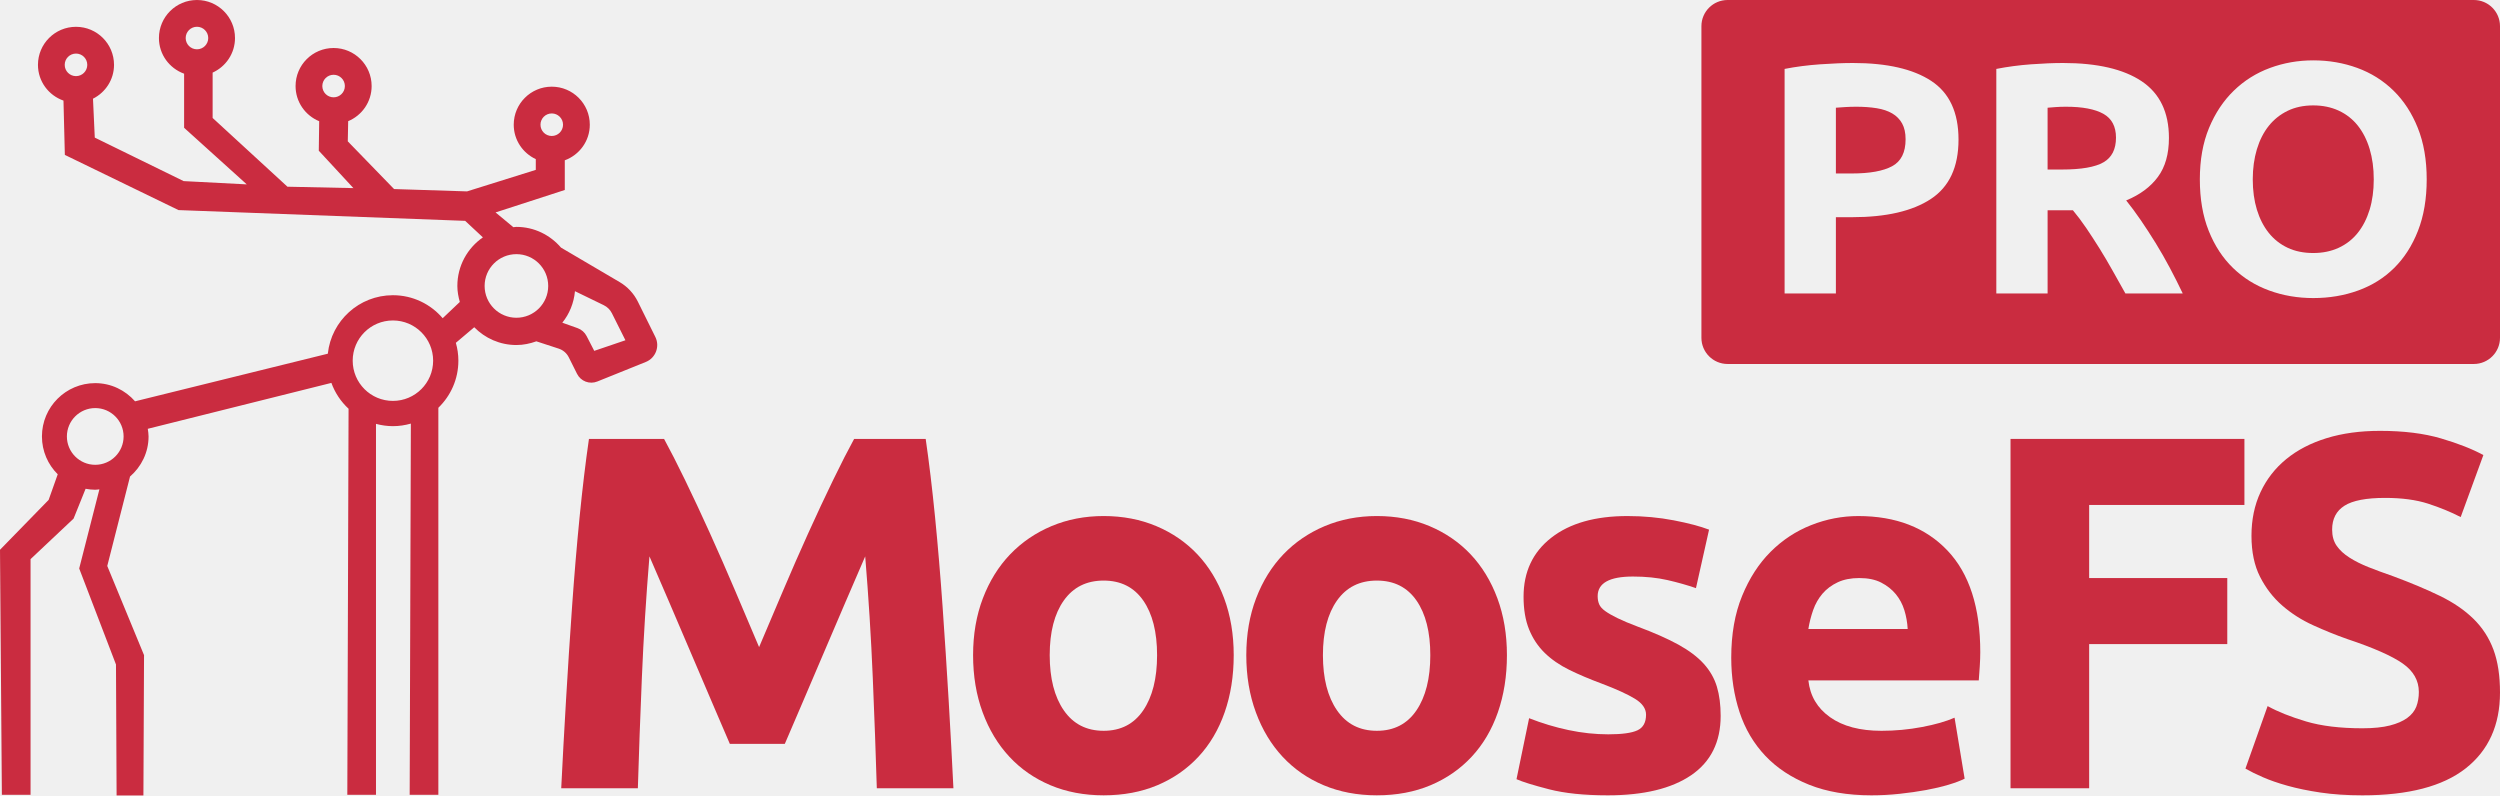
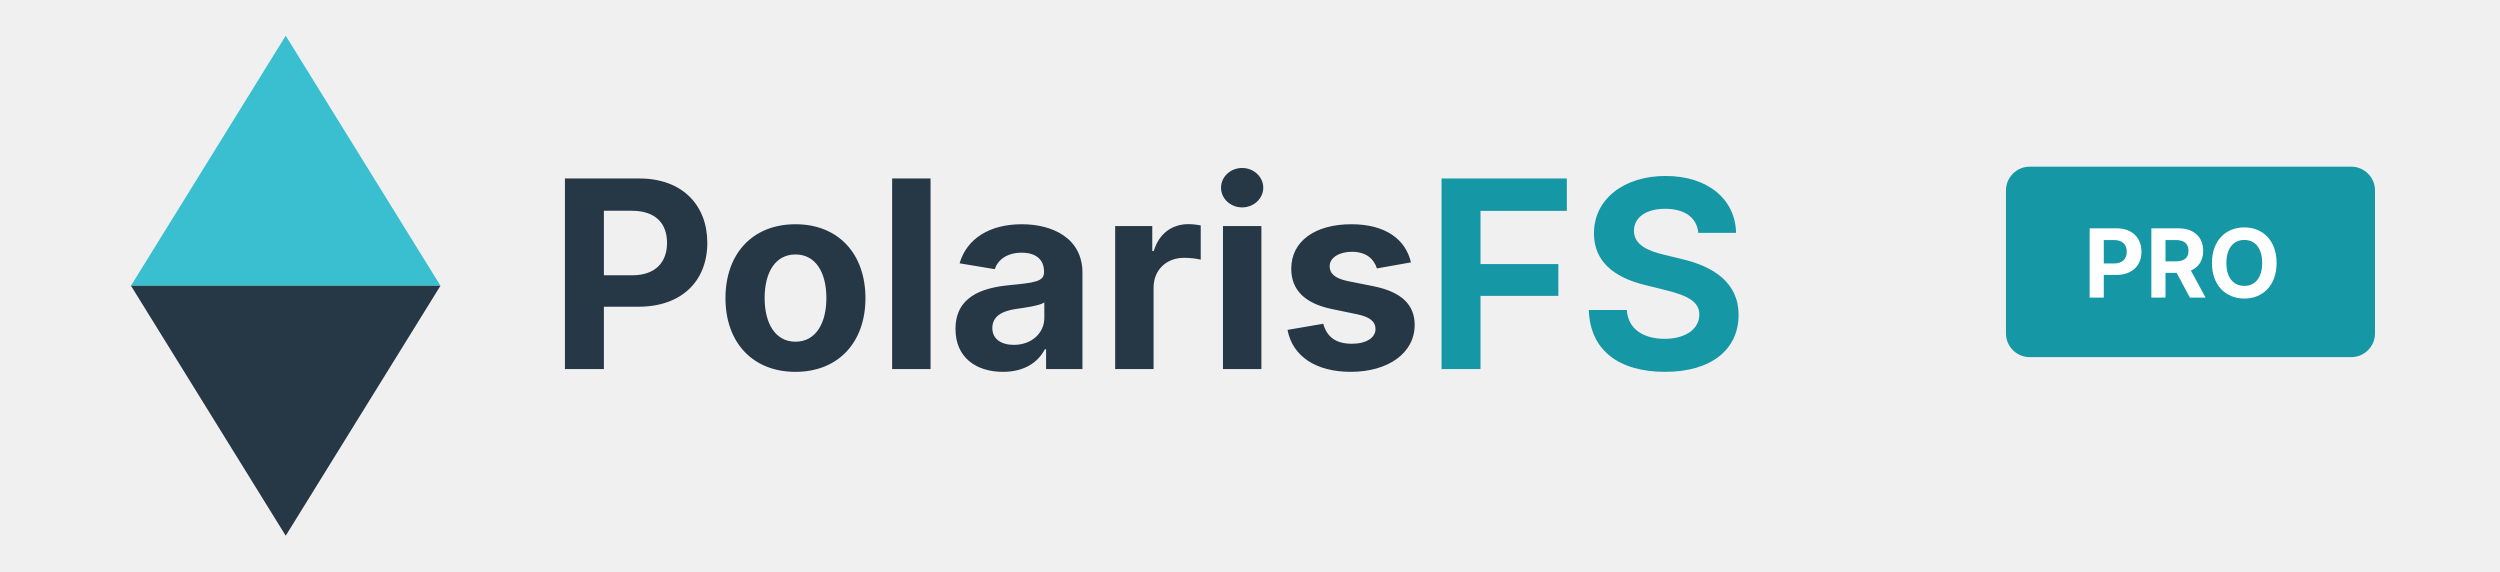
- <svg xmlns="http://www.w3.org/2000/svg" viewBox="0 0 224.924 71.566">
-   <path d="M 53.464 31.567 L 52.777 30.235 C 52.606 29.901 52.313 29.646 51.959 29.52 L 50.592 29.033 C 51.228 28.24 51.633 27.269 51.729 26.198 L 54.317 27.456 C 54.637 27.611 54.897 27.868 55.055 28.187 L 56.269 30.613 L 53.464 31.567 Z M 43.601 25.727 C 43.601 24.147 44.881 22.866 46.461 22.866 C 48.042 22.866 49.322 24.147 49.322 25.727 C 49.322 27.307 48.042 28.588 46.461 28.588 C 44.881 28.588 43.601 27.307 43.601 25.727 M 31.732 32.45 C 31.732 30.452 33.352 28.832 35.35 28.832 C 37.349 28.832 38.969 30.452 38.969 32.45 C 38.969 34.449 37.349 36.069 35.35 36.069 C 33.352 36.069 31.732 34.449 31.732 32.45 M 6.018 39.267 C 6.018 37.858 7.16 36.715 8.569 36.715 C 9.979 36.715 11.12 37.858 11.12 39.267 C 11.12 40.675 9.979 41.818 8.569 41.818 C 7.16 41.818 6.018 40.675 6.018 39.267 M 6.837 4.82 C 7.398 4.82 7.852 5.274 7.852 5.834 C 7.852 6.395 7.398 6.849 6.837 6.849 C 6.277 6.849 5.822 6.395 5.822 5.834 C 5.822 5.274 6.277 4.82 6.837 4.82 M 17.721 2.408 C 18.281 2.408 18.735 2.862 18.735 3.422 C 18.735 3.982 18.281 4.436 17.721 4.436 C 17.16 4.436 16.706 3.982 16.706 3.422 C 16.706 2.862 17.16 2.408 17.721 2.408 M 30.014 6.727 C 30.573 6.727 31.028 7.181 31.028 7.742 C 31.028 8.302 30.573 8.756 30.014 8.756 C 29.453 8.756 28.999 8.302 28.999 7.742 C 28.999 7.181 29.453 6.727 30.014 6.727 M 49.642 10.206 C 50.202 10.206 50.656 10.66 50.656 11.22 C 50.656 11.78 50.202 12.234 49.642 12.234 C 49.081 12.234 48.627 11.78 48.627 11.22 C 48.627 10.66 49.081 10.206 49.642 10.206 M 58.961 30.316 L 57.388 27.14 C 57.024 26.404 56.452 25.791 55.745 25.376 L 50.474 22.277 C 49.499 21.145 48.072 20.413 46.461 20.413 C 46.367 20.413 46.279 20.436 46.187 20.441 L 44.586 19.112 L 50.813 17.093 L 50.813 14.423 C 52.123 13.943 53.064 12.696 53.064 11.22 C 53.064 9.33 51.531 7.798 49.642 7.798 C 47.752 7.798 46.22 9.33 46.22 11.22 C 46.22 12.594 47.035 13.772 48.204 14.316 L 48.204 15.284 L 42.019 17.219 L 35.455 17.009 L 31.29 12.717 L 31.326 10.901 C 32.565 10.386 33.436 9.166 33.436 7.742 C 33.436 5.852 31.903 4.319 30.014 4.319 C 28.123 4.319 26.592 5.852 26.592 7.742 C 26.592 9.172 27.471 10.395 28.717 10.906 L 28.681 13.559 L 31.795 16.924 L 25.862 16.798 L 19.13 10.613 L 19.13 6.533 C 20.315 5.995 21.143 4.808 21.143 3.422 C 21.143 1.532 19.61 0 17.721 0 C 15.83 0 14.299 1.532 14.299 3.422 C 14.299 4.904 15.246 6.153 16.564 6.63 L 16.564 11.497 L 22.201 16.588 L 16.522 16.294 L 8.527 12.38 L 8.366 8.88 C 9.485 8.317 10.259 7.171 10.259 5.834 C 10.259 3.944 8.728 2.412 6.837 2.412 C 4.947 2.412 3.415 3.944 3.415 5.834 C 3.415 7.328 4.377 8.584 5.711 9.051 L 5.834 13.937 L 16.059 18.902 L 41.851 19.87 L 43.446 21.357 C 42.059 22.316 41.148 23.913 41.148 25.727 C 41.148 26.229 41.239 26.706 41.369 27.166 L 39.828 28.629 C 38.748 27.364 37.145 26.56 35.35 26.56 C 32.31 26.56 29.808 28.864 29.494 31.822 L 12.151 36.106 C 11.273 35.11 10.002 34.47 8.569 34.47 C 5.92 34.47 3.773 36.617 3.773 39.267 C 3.773 40.599 4.318 41.803 5.194 42.672 L 4.376 44.975 L 0 49.463 L 0.168 71.51 L 2.749 71.51 L 2.749 50.304 L 6.62 46.658 L 7.701 43.976 C 7.984 44.027 8.272 44.063 8.569 44.063 C 8.697 44.063 8.818 44.035 8.943 44.025 L 7.125 51.146 L 10.435 59.785 L 10.49 71.566 L 12.903 71.566 L 12.959 58.943 L 9.65 50.921 L 11.699 42.874 C 12.712 41.995 13.366 40.713 13.366 39.267 C 13.366 39.031 13.329 38.805 13.297 38.579 L 29.815 34.449 C 30.139 35.346 30.673 36.14 31.36 36.774 L 31.248 71.51 L 33.828 71.51 L 33.828 38.135 C 34.315 38.265 34.823 38.341 35.35 38.341 C 35.911 38.341 36.451 38.257 36.965 38.111 L 36.858 71.51 L 39.439 71.51 L 39.439 36.686 C 40.548 35.614 41.24 34.114 41.24 32.45 C 41.24 31.892 41.158 31.355 41.013 30.843 L 42.668 29.442 C 43.633 30.427 44.974 31.042 46.461 31.042 C 47.095 31.042 47.693 30.912 48.256 30.709 L 50.268 31.366 C 50.661 31.494 50.987 31.775 51.172 32.146 L 51.916 33.633 C 52.251 34.304 53.045 34.605 53.74 34.324 L 58.104 32.566 C 58.99 32.208 59.385 31.172 58.961 30.316" style="fill-opacity: 1; fill: rgba(197, 19, 41, 0.88);" />
-   <path d="M 59.746 39.489 C 60.291 40.487 60.92 41.719 61.633 43.185 C 62.345 44.653 63.088 46.24 63.861 47.947 C 64.634 49.656 65.399 51.403 66.158 53.186 C 66.915 54.97 67.628 56.649 68.295 58.22 C 68.962 56.649 69.674 54.97 70.433 53.186 C 71.189 51.403 71.955 49.656 72.728 47.947 C 73.502 46.24 74.244 44.653 74.957 43.185 C 75.669 41.719 76.299 40.487 76.845 39.489 L 83.284 39.489 C 83.587 41.575 83.866 43.911 84.124 46.496 C 84.38 49.082 84.607 51.773 84.804 54.57 C 85 57.366 85.182 60.171 85.349 62.983 C 85.514 65.795 85.658 68.441 85.779 70.92 L 78.886 70.92 C 78.795 67.866 78.674 64.54 78.522 60.942 C 78.371 57.344 78.143 53.716 77.842 50.057 C 77.296 51.326 76.689 52.733 76.022 54.275 C 75.354 55.817 74.695 57.359 74.043 58.901 C 73.391 60.443 72.762 61.917 72.155 63.323 C 71.549 64.729 71.032 65.931 70.608 66.928 L 65.664 66.928 C 65.239 65.931 64.724 64.729 64.117 63.323 C 63.511 61.917 62.881 60.443 62.228 58.901 C 61.577 57.359 60.917 55.817 60.25 54.275 C 59.583 52.733 58.976 51.326 58.431 50.057 C 58.128 53.716 57.901 57.344 57.75 60.942 C 57.599 64.54 57.478 67.866 57.388 70.92 L 50.493 70.92 C 50.614 68.441 50.758 65.795 50.925 62.983 C 51.09 60.171 51.271 57.366 51.469 54.57 C 51.665 51.773 51.892 49.082 52.148 46.496 C 52.405 43.911 52.685 41.575 52.988 39.489 L 59.746 39.489 Z" style="fill-opacity: 1; fill: rgba(197, 19, 41, 0.88);" />
-   <path d="M 104.102 58.946 C 104.102 56.86 103.686 55.22 102.855 54.025 C 102.023 52.831 100.836 52.234 99.294 52.234 C 97.752 52.234 96.558 52.831 95.711 54.025 C 94.865 55.22 94.442 56.86 94.442 58.946 C 94.442 61.032 94.865 62.688 95.711 63.912 C 96.558 65.137 97.752 65.749 99.294 65.749 C 100.836 65.749 102.023 65.137 102.855 63.912 C 103.686 62.688 104.102 61.032 104.102 58.946 M 110.997 58.946 C 110.997 60.821 110.724 62.537 110.18 64.094 C 109.635 65.652 108.849 66.982 107.822 68.085 C 106.793 69.189 105.561 70.043 104.125 70.648 C 102.689 71.252 101.079 71.554 99.294 71.554 C 97.54 71.554 95.946 71.252 94.51 70.648 C 93.074 70.043 91.841 69.189 90.814 68.085 C 89.786 66.982 88.984 65.652 88.41 64.094 C 87.835 62.537 87.548 60.821 87.548 58.946 C 87.548 57.071 87.843 55.363 88.432 53.821 C 89.022 52.279 89.838 50.964 90.881 49.875 C 91.924 48.787 93.164 47.941 94.601 47.335 C 96.037 46.731 97.601 46.428 99.294 46.428 C 101.018 46.428 102.598 46.731 104.035 47.335 C 105.47 47.941 106.703 48.787 107.731 49.875 C 108.758 50.964 109.56 52.279 110.134 53.821 C 110.708 55.363 110.997 57.071 110.997 58.946" style="fill-opacity: 1; fill: rgba(197, 19, 41, 0.88);" />
-   <path d="M 128.684 58.946 C 128.684 56.86 128.268 55.22 127.437 54.025 C 126.605 52.831 125.418 52.234 123.876 52.234 C 122.334 52.234 121.139 52.831 120.293 54.025 C 119.447 55.22 119.023 56.86 119.023 58.946 C 119.023 61.032 119.447 62.688 120.293 63.912 C 121.139 65.137 122.334 65.749 123.876 65.749 C 125.418 65.749 126.605 65.137 127.437 63.912 C 128.268 62.688 128.684 61.032 128.684 58.946 M 135.578 58.946 C 135.578 60.821 135.305 62.537 134.761 64.094 C 134.217 65.652 133.43 66.982 132.403 68.085 C 131.374 69.189 130.142 70.043 128.706 70.648 C 127.27 71.252 125.66 71.554 123.876 71.554 C 122.122 71.554 120.527 71.252 119.091 70.648 C 117.655 70.043 116.422 69.189 115.395 68.085 C 114.367 66.982 113.565 65.652 112.992 64.094 C 112.416 62.537 112.129 60.821 112.129 58.946 C 112.129 57.071 112.424 55.363 113.014 53.821 C 113.604 52.279 114.42 50.964 115.463 49.875 C 116.506 48.787 117.746 47.941 119.182 47.335 C 120.618 46.731 122.183 46.428 123.876 46.428 C 125.6 46.428 127.179 46.731 128.616 47.335 C 130.051 47.941 131.284 48.787 132.312 49.875 C 133.339 50.964 134.141 52.279 134.716 53.821 C 135.29 55.363 135.578 57.071 135.578 58.946" style="fill-opacity: 1; fill: rgba(197, 19, 41, 0.88);" />
-   <path d="M 144.693 66.067 C 145.932 66.067 146.809 65.947 147.324 65.704 C 147.838 65.463 148.094 64.994 148.094 64.298 C 148.094 63.754 147.761 63.278 147.097 62.87 C 146.431 62.462 145.419 62.001 144.058 61.486 C 143 61.094 142.04 60.686 141.178 60.262 C 140.316 59.838 139.583 59.332 138.978 58.742 C 138.374 58.153 137.905 57.45 137.573 56.633 C 137.24 55.817 137.074 54.835 137.074 53.685 C 137.074 51.448 137.905 49.679 139.568 48.379 C 141.23 47.079 143.514 46.429 146.417 46.429 C 147.868 46.429 149.258 46.558 150.589 46.814 C 151.92 47.071 152.977 47.351 153.764 47.653 L 152.585 52.914 C 151.798 52.642 150.944 52.4 150.022 52.189 C 149.099 51.978 148.064 51.871 146.916 51.871 C 144.798 51.871 143.741 52.461 143.741 53.64 C 143.741 53.912 143.786 54.154 143.877 54.366 C 143.967 54.578 144.149 54.782 144.421 54.978 C 144.693 55.175 145.063 55.388 145.532 55.616 C 146.001 55.845 146.598 56.096 147.324 56.37 C 148.804 56.919 150.029 57.461 150.998 57.993 C 151.964 58.527 152.728 59.103 153.288 59.721 C 153.847 60.34 154.24 61.026 154.467 61.78 C 154.694 62.534 154.807 63.41 154.807 64.404 C 154.807 66.758 153.922 68.538 152.154 69.745 C 150.385 70.951 147.882 71.555 144.648 71.555 C 142.531 71.555 140.77 71.374 139.364 71.011 C 137.958 70.648 136.983 70.346 136.439 70.104 L 137.573 64.616 C 138.721 65.069 139.9 65.425 141.11 65.682 C 142.319 65.939 143.514 66.067 144.693 66.067" style="fill-opacity: 1; fill: rgba(197, 19, 41, 0.88);" />
-   <path d="M 171.633 56.588 C 171.603 56.014 171.504 55.454 171.338 54.91 C 171.172 54.366 170.914 53.882 170.568 53.459 C 170.219 53.036 169.78 52.688 169.252 52.416 C 168.723 52.143 168.065 52.007 167.279 52.007 C 166.523 52.007 165.873 52.136 165.329 52.393 C 164.784 52.65 164.331 52.99 163.968 53.413 C 163.606 53.837 163.325 54.328 163.129 54.887 C 162.932 55.447 162.789 56.014 162.698 56.588 L 171.633 56.588 Z M 155.759 59.173 C 155.759 57.057 156.084 55.205 156.735 53.617 C 157.384 52.03 158.238 50.708 159.297 49.649 C 160.355 48.591 161.571 47.789 162.947 47.245 C 164.323 46.701 165.737 46.429 167.189 46.429 C 170.574 46.429 173.25 47.465 175.216 49.535 C 177.181 51.607 178.164 54.653 178.164 58.674 C 178.164 59.067 178.149 59.499 178.118 59.967 C 178.088 60.436 178.058 60.851 178.029 61.214 L 162.698 61.214 C 162.849 62.605 163.499 63.709 164.649 64.525 C 165.797 65.341 167.339 65.75 169.275 65.75 C 170.514 65.75 171.731 65.636 172.926 65.409 C 174.12 65.183 175.095 64.903 175.851 64.57 L 176.758 70.058 C 176.396 70.24 175.911 70.421 175.307 70.603 C 174.701 70.784 174.029 70.942 173.288 71.079 C 172.547 71.215 171.754 71.328 170.907 71.419 C 170.061 71.51 169.214 71.555 168.367 71.555 C 166.221 71.555 164.354 71.237 162.767 70.603 C 161.179 69.967 159.863 69.099 158.82 67.995 C 157.778 66.891 157.006 65.584 156.507 64.071 C 156.009 62.56 155.759 60.927 155.759 59.173" style="fill-opacity: 1; fill: rgba(197, 19, 41, 0.88);" />
-   <path d="M 180.886 70.92 L 180.886 39.489 L 201.93 39.489 L 201.93 45.431 L 187.961 45.431 L 187.961 52.007 L 200.388 52.007 L 200.388 57.949 L 187.961 57.949 L 187.961 70.92 L 180.886 70.92 Z" style="fill-opacity: 1; fill: rgba(197, 19, 41, 0.88);" />
-   <path d="M 212.542 65.523 C 213.54 65.523 214.363 65.44 215.015 65.273 C 215.664 65.107 216.186 64.881 216.579 64.593 C 216.972 64.306 217.243 63.966 217.396 63.573 C 217.546 63.18 217.622 62.741 217.622 62.257 C 217.622 61.23 217.138 60.375 216.171 59.695 C 215.203 59.015 213.54 58.282 211.182 57.495 C 210.153 57.132 209.125 56.717 208.098 56.248 C 207.069 55.779 206.147 55.19 205.331 54.479 C 204.515 53.769 203.85 52.907 203.335 51.894 C 202.821 50.881 202.564 49.649 202.564 48.197 C 202.564 46.746 202.837 45.439 203.381 44.274 C 203.925 43.111 204.696 42.12 205.694 41.304 C 206.691 40.487 207.9 39.86 209.322 39.421 C 210.743 38.983 212.346 38.764 214.13 38.764 C 216.246 38.764 218.075 38.99 219.617 39.444 C 221.16 39.898 222.43 40.397 223.428 40.941 L 221.387 46.52 C 220.509 46.066 219.534 45.666 218.461 45.317 C 217.388 44.97 216.095 44.796 214.583 44.796 C 212.89 44.796 211.673 45.03 210.933 45.499 C 210.191 45.968 209.821 46.686 209.821 47.653 C 209.821 48.228 209.957 48.712 210.229 49.105 C 210.501 49.498 210.887 49.853 211.386 50.17 C 211.885 50.488 212.459 50.775 213.109 51.032 C 213.759 51.289 214.477 51.554 215.264 51.826 C 216.896 52.431 218.317 53.028 219.527 53.617 C 220.736 54.207 221.741 54.895 222.543 55.681 C 223.344 56.467 223.941 57.39 224.335 58.447 C 224.728 59.506 224.924 60.791 224.924 62.303 C 224.924 65.236 223.896 67.511 221.84 69.128 C 219.783 70.746 216.685 71.555 212.542 71.555 C 211.151 71.555 209.896 71.471 208.778 71.306 C 207.659 71.139 206.669 70.935 205.808 70.693 C 204.945 70.452 204.204 70.194 203.585 69.922 C 202.965 69.65 202.443 69.394 202.021 69.151 L 204.016 63.527 C 204.952 64.042 206.109 64.502 207.485 64.911 C 208.861 65.319 210.547 65.523 212.542 65.523" style="fill-opacity: 1; fill: rgba(197, 19, 41, 0.88);" />
-   <g transform="matrix(1, 0, 0, -1, -110.41, 86.856)">
-     <path d="M 299.647 76.618 C 298.887 77.041 297.768 77.254 296.289 77.254 C 295.954 77.254 295.653 77.244 295.386 77.224 C 295.121 77.204 294.869 77.184 294.631 77.165 L 294.631 71.604 L 295.933 71.604 C 297.668 71.604 298.911 71.821 299.662 72.255 C 300.41 72.688 300.785 73.428 300.785 74.473 C 300.785 75.479 300.405 76.193 299.647 76.618" style="fill-opacity: 1; fill: rgba(197, 19, 41, 0.88);" />
-     <path d="M 322.541 75.554 C 322.079 76.135 321.507 76.584 320.826 76.9 C 320.145 77.215 319.381 77.373 318.533 77.373 C 317.666 77.373 316.896 77.21 316.227 76.885 C 315.557 76.56 314.989 76.105 314.524 75.524 C 314.062 74.942 313.707 74.242 313.46 73.424 C 313.215 72.605 313.09 71.703 313.09 70.717 C 313.09 69.712 313.215 68.804 313.46 67.996 C 313.707 67.187 314.062 66.492 314.524 65.911 C 314.989 65.329 315.557 64.881 316.227 64.565 C 316.896 64.249 317.666 64.092 318.533 64.092 C 319.381 64.092 320.145 64.249 320.826 64.565 C 321.507 64.881 322.079 65.329 322.541 65.911 C 323.004 66.492 323.359 67.187 323.606 67.996 C 323.853 68.804 323.976 69.712 323.976 70.717 C 323.976 71.723 323.853 72.635 323.606 73.453 C 323.359 74.272 323.004 74.972 322.541 75.554" style="fill-opacity: 1; fill: rgba(197, 19, 41, 0.88);" />
-     <path d="M 280.657 76.648 C 280.272 76.874 279.804 77.032 279.252 77.121 C 278.7 77.209 278.088 77.254 277.418 77.254 C 277.083 77.254 276.753 77.244 276.428 77.224 C 276.101 77.204 275.821 77.184 275.584 77.165 L 275.584 71.249 L 277.033 71.249 C 278.63 71.249 279.834 71.466 280.641 71.9 C 281.451 72.334 281.855 73.142 281.855 74.325 C 281.855 74.898 281.751 75.371 281.544 75.746 C 281.337 76.12 281.042 76.42 280.657 76.648" style="fill-opacity: 1; fill: rgba(197, 19, 41, 0.88);" />
-     <path d="M 327.954 66.088 C 327.432 64.756 326.717 63.642 325.809 62.746 C 324.903 61.847 323.823 61.172 322.571 60.719 C 321.319 60.265 319.973 60.039 318.533 60.039 C 317.133 60.039 315.811 60.265 314.569 60.719 C 313.327 61.172 312.242 61.847 311.315 62.746 C 310.389 63.642 309.659 64.756 309.127 66.088 C 308.594 67.419 308.329 68.961 308.329 70.716 C 308.329 72.472 308.604 74.015 309.156 75.346 C 309.709 76.677 310.453 77.796 311.391 78.704 C 312.325 79.61 313.412 80.291 314.643 80.744 C 315.876 81.198 317.173 81.425 318.533 81.425 C 319.933 81.425 321.255 81.198 322.496 80.744 C 323.738 80.291 324.823 79.61 325.75 78.704 C 326.678 77.796 327.407 76.677 327.939 75.346 C 328.472 74.015 328.739 72.472 328.739 70.716 C 328.739 68.961 328.476 67.419 327.954 66.088 M 301.632 60.453 C 301.256 61.123 300.874 61.803 300.488 62.493 C 300.101 63.184 299.707 63.854 299.301 64.505 C 298.894 65.156 298.494 65.772 298.099 66.354 C 297.702 66.936 297.306 67.463 296.911 67.936 L 294.632 67.936 L 294.632 60.453 L 290.018 60.453 L 290.018 80.655 C 291.023 80.853 292.063 80.99 293.14 81.07 C 294.214 81.148 295.175 81.188 296.023 81.188 C 299.1 81.188 301.455 80.641 303.094 79.547 C 304.728 78.452 305.548 76.752 305.548 74.444 C 305.548 73.005 305.218 71.836 304.556 70.939 C 303.895 70.041 302.944 69.336 301.702 68.823 C 302.116 68.311 302.55 67.724 303.004 67.064 C 303.456 66.403 303.906 65.713 304.35 64.993 C 304.793 64.273 305.223 63.524 305.636 62.746 C 306.05 61.966 306.434 61.202 306.79 60.453 L 301.632 60.453 Z M 284.133 68.957 C 282.475 67.862 280.109 67.315 277.033 67.315 L 275.584 67.315 L 275.584 60.453 L 270.97 60.453 L 270.97 80.655 C 271.975 80.853 273.04 80.99 274.164 81.07 C 275.288 81.148 276.273 81.188 277.123 81.188 C 280.179 81.188 282.525 80.651 284.163 79.576 C 285.8 78.501 286.617 76.741 286.617 74.296 C 286.617 71.831 285.789 70.051 284.133 68.957 M 332.98 86.856 L 265.841 86.856 C 264.541 86.856 263.486 85.802 263.486 84.502 L 263.486 56.463 C 263.486 55.163 264.541 54.109 265.841 54.109 L 332.98 54.109 C 334.28 54.109 335.334 55.163 335.334 56.463 L 335.334 84.502 C 335.334 85.802 334.28 86.856 332.98 86.856" style="fill-opacity: 1; fill: rgba(197, 19, 41, 0.88);" />
-   </g>
+ <svg xmlns="http://www.w3.org/2000/svg" viewBox="0 0 420 96" role="img" aria-labelledby="title">
+   <path fill="#39BFD0" d="M48 6 74 48H22Z" />
+   <path fill="#263746" d="m48 90 26-42H22Z" />
+   <text x="92" y="62" fill="#263746" font-family="Inter, system-ui, sans-serif" font-size="44" font-weight="700">Polaris<tspan fill="#1597A5">FS</tspan>
+   </text>
+   <rect x="337" y="28" width="62" height="32" rx="4" fill="#1597A5" />
+   <text x="350" y="50" fill="#fff" font-family="Inter, system-ui, sans-serif" font-size="16" font-weight="700">PRO</text>
</svg>
